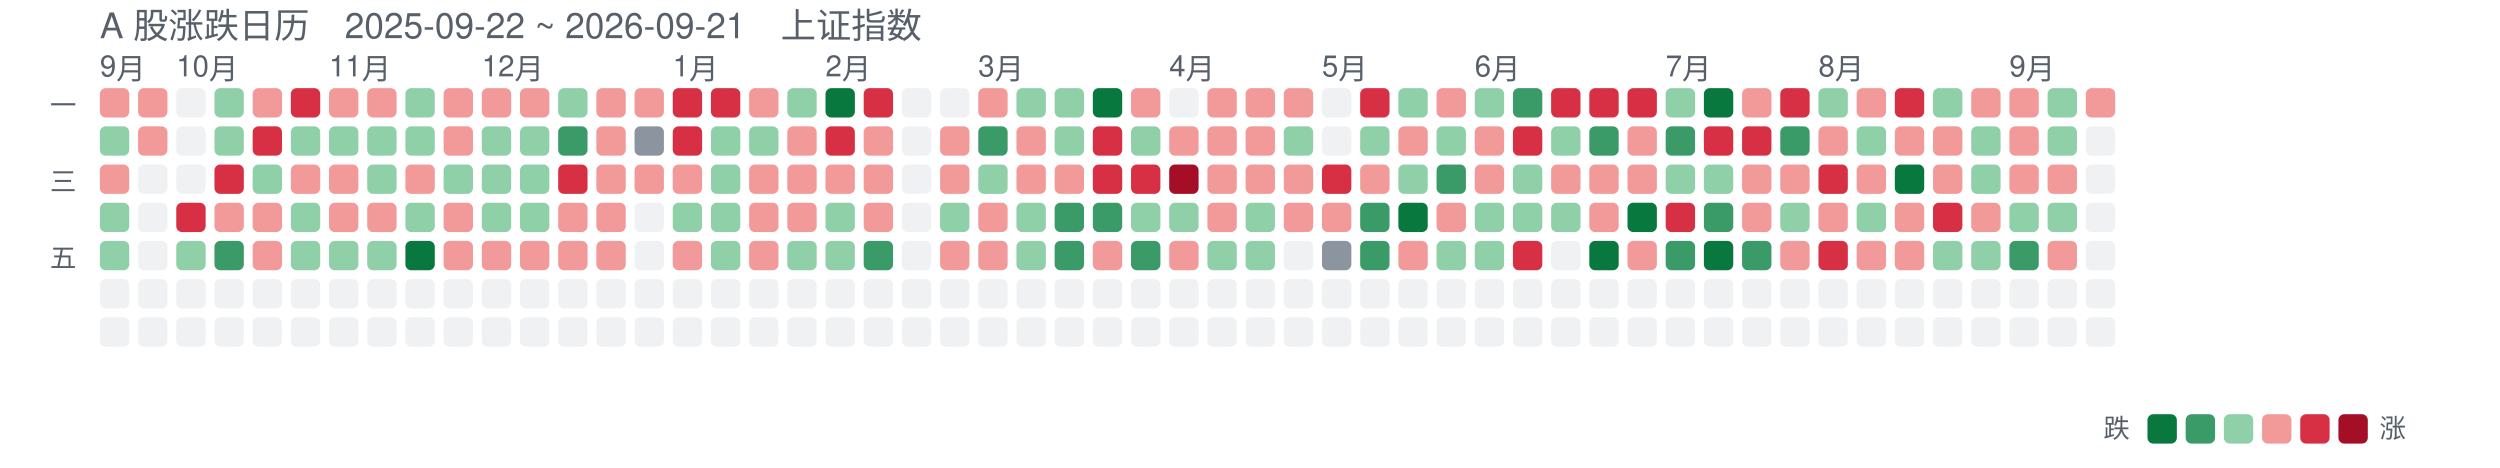
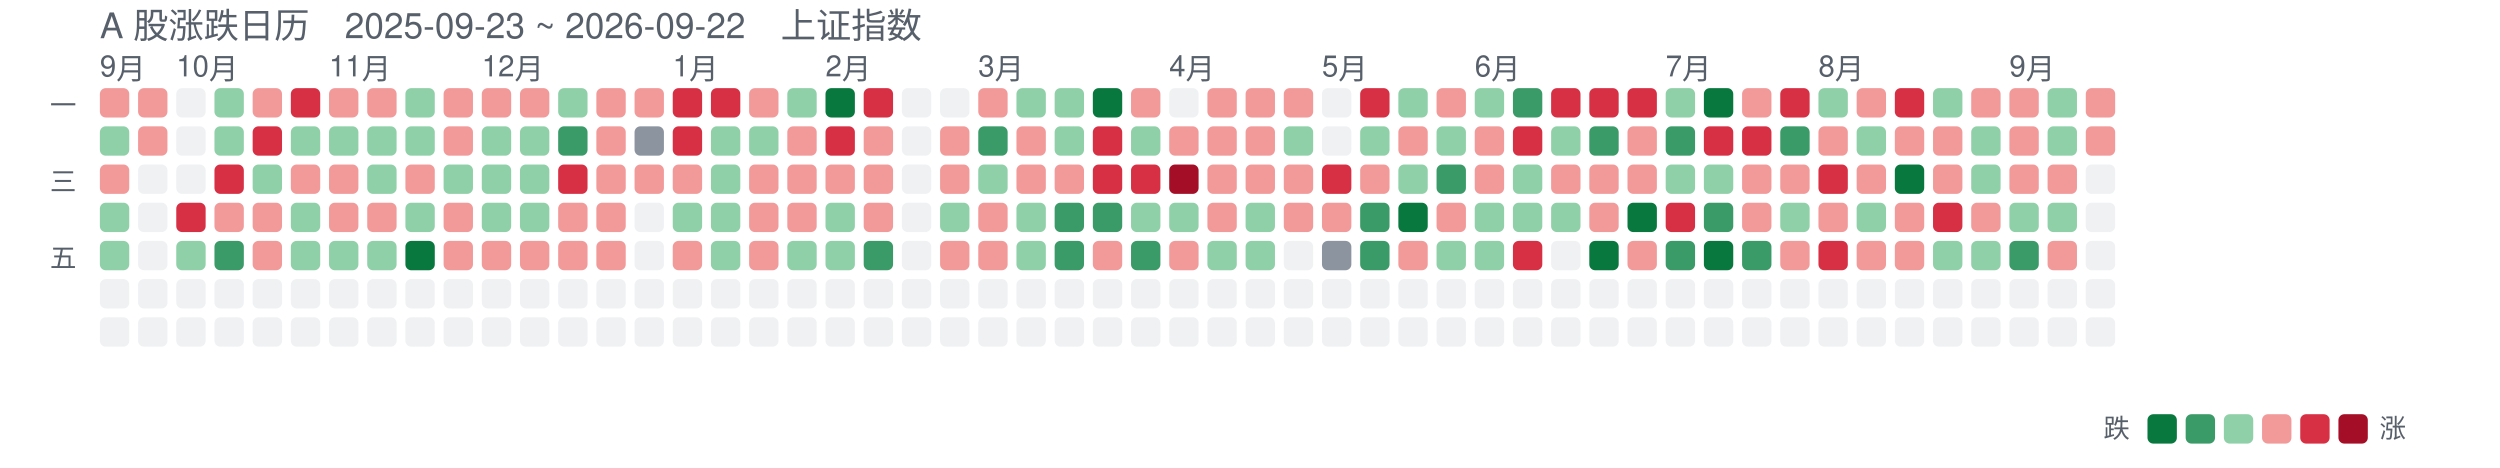
<svg xmlns="http://www.w3.org/2000/svg" width="851" height="159" viewBox="0 0 851 159" font-family="-apple-system,Segoe UI,Helvetica,Arial,sans-serif">
-   <text x="34" y="13" font-size="12" fill="#57606a">A 股涨跌日历　2025-09-22 ~ 2026-09-21　上证指数</text>
+   <text x="34" y="13" font-size="12" fill="#57606a">A 股涨跌日历　2025-09-23 ~ 2026-09-22　上证指数</text>
  <text x="34" y="26" font-size="10" fill="#57606a">9月</text>
  <text x="60" y="26" font-size="10" fill="#57606a">10月</text>
  <text x="112" y="26" font-size="10" fill="#57606a">11月</text>
  <text x="164" y="26" font-size="10" fill="#57606a">12月</text>
  <text x="229" y="26" font-size="10" fill="#57606a">1月</text>
  <text x="281" y="26" font-size="10" fill="#57606a">2月</text>
  <text x="333" y="26" font-size="10" fill="#57606a">3月</text>
  <text x="398" y="26" font-size="10" fill="#57606a">4月</text>
  <text x="450" y="26" font-size="10" fill="#57606a">5月</text>
  <text x="502" y="26" font-size="10" fill="#57606a">6月</text>
  <text x="567" y="26" font-size="10" fill="#57606a">7月</text>
  <text x="619" y="26" font-size="10" fill="#57606a">8月</text>
  <text x="684" y="26" font-size="10" fill="#57606a">9月</text>
  <text x="26" y="39" font-size="9" fill="#57606a" text-anchor="end">一</text>
  <text x="26" y="65" font-size="9" fill="#57606a" text-anchor="end">三</text>
  <text x="26" y="91" font-size="9" fill="#57606a" text-anchor="end">五</text>
  <rect x="34" y="30" width="10" height="10" rx="2" fill="#f29a9a" opacity="1" />
  <rect x="34" y="43" width="10" height="10" rx="2" fill="#8fd0a8" opacity="1" />
  <rect x="34" y="56" width="10" height="10" rx="2" fill="#f29a9a" opacity="1" />
  <rect x="34" y="69" width="10" height="10" rx="2" fill="#8fd0a8" opacity="1" />
  <rect x="34" y="82" width="10" height="10" rx="2" fill="#8fd0a8" opacity="1" />
  <rect x="34" y="95" width="10" height="10" rx="2" fill="#d0d7de" opacity="0.35" />
  <rect x="34" y="108" width="10" height="10" rx="2" fill="#d0d7de" opacity="0.35" />
  <rect x="47" y="30" width="10" height="10" rx="2" fill="#f29a9a" opacity="1" />
  <rect x="47" y="43" width="10" height="10" rx="2" fill="#f29a9a" opacity="1" />
  <rect x="47" y="56" width="10" height="10" rx="2" fill="#d0d7de" opacity="0.35" />
  <rect x="47" y="69" width="10" height="10" rx="2" fill="#d0d7de" opacity="0.35" />
  <rect x="47" y="82" width="10" height="10" rx="2" fill="#d0d7de" opacity="0.35" />
  <rect x="47" y="95" width="10" height="10" rx="2" fill="#d0d7de" opacity="0.35" />
  <rect x="47" y="108" width="10" height="10" rx="2" fill="#d0d7de" opacity="0.35" />
  <rect x="60" y="30" width="10" height="10" rx="2" fill="#d0d7de" opacity="0.35" />
  <rect x="60" y="43" width="10" height="10" rx="2" fill="#d0d7de" opacity="0.35" />
  <rect x="60" y="56" width="10" height="10" rx="2" fill="#d0d7de" opacity="0.35" />
  <rect x="60" y="69" width="10" height="10" rx="2" fill="#d73045" opacity="1" />
  <rect x="60" y="82" width="10" height="10" rx="2" fill="#8fd0a8" opacity="1" />
  <rect x="60" y="95" width="10" height="10" rx="2" fill="#d0d7de" opacity="0.35" />
  <rect x="60" y="108" width="10" height="10" rx="2" fill="#d0d7de" opacity="0.35" />
  <rect x="73" y="30" width="10" height="10" rx="2" fill="#8fd0a8" opacity="1" />
  <rect x="73" y="43" width="10" height="10" rx="2" fill="#8fd0a8" opacity="1" />
  <rect x="73" y="56" width="10" height="10" rx="2" fill="#d73045" opacity="1" />
  <rect x="73" y="69" width="10" height="10" rx="2" fill="#f29a9a" opacity="1" />
  <rect x="73" y="82" width="10" height="10" rx="2" fill="#3b9b68" opacity="1" />
  <rect x="73" y="95" width="10" height="10" rx="2" fill="#d0d7de" opacity="0.35" />
  <rect x="73" y="108" width="10" height="10" rx="2" fill="#d0d7de" opacity="0.35" />
  <rect x="86" y="30" width="10" height="10" rx="2" fill="#f29a9a" opacity="1" />
  <rect x="86" y="43" width="10" height="10" rx="2" fill="#d73045" opacity="1" />
  <rect x="86" y="56" width="10" height="10" rx="2" fill="#8fd0a8" opacity="1" />
  <rect x="86" y="69" width="10" height="10" rx="2" fill="#f29a9a" opacity="1" />
  <rect x="86" y="82" width="10" height="10" rx="2" fill="#f29a9a" opacity="1" />
  <rect x="86" y="95" width="10" height="10" rx="2" fill="#d0d7de" opacity="0.35" />
  <rect x="86" y="108" width="10" height="10" rx="2" fill="#d0d7de" opacity="0.35" />
  <rect x="99" y="30" width="10" height="10" rx="2" fill="#d73045" opacity="1" />
  <rect x="99" y="43" width="10" height="10" rx="2" fill="#8fd0a8" opacity="1" />
  <rect x="99" y="56" width="10" height="10" rx="2" fill="#f29a9a" opacity="1" />
  <rect x="99" y="69" width="10" height="10" rx="2" fill="#8fd0a8" opacity="1" />
  <rect x="99" y="82" width="10" height="10" rx="2" fill="#8fd0a8" opacity="1" />
  <rect x="99" y="95" width="10" height="10" rx="2" fill="#d0d7de" opacity="0.35" />
  <rect x="99" y="108" width="10" height="10" rx="2" fill="#d0d7de" opacity="0.35" />
  <rect x="112" y="30" width="10" height="10" rx="2" fill="#f29a9a" opacity="1" />
  <rect x="112" y="43" width="10" height="10" rx="2" fill="#8fd0a8" opacity="1" />
  <rect x="112" y="56" width="10" height="10" rx="2" fill="#f29a9a" opacity="1" />
  <rect x="112" y="69" width="10" height="10" rx="2" fill="#f29a9a" opacity="1" />
  <rect x="112" y="82" width="10" height="10" rx="2" fill="#8fd0a8" opacity="1" />
  <rect x="112" y="95" width="10" height="10" rx="2" fill="#d0d7de" opacity="0.35" />
  <rect x="112" y="108" width="10" height="10" rx="2" fill="#d0d7de" opacity="0.35" />
  <rect x="125" y="30" width="10" height="10" rx="2" fill="#f29a9a" opacity="1" />
  <rect x="125" y="43" width="10" height="10" rx="2" fill="#8fd0a8" opacity="1" />
  <rect x="125" y="56" width="10" height="10" rx="2" fill="#8fd0a8" opacity="1" />
  <rect x="125" y="69" width="10" height="10" rx="2" fill="#f29a9a" opacity="1" />
  <rect x="125" y="82" width="10" height="10" rx="2" fill="#8fd0a8" opacity="1" />
  <rect x="125" y="95" width="10" height="10" rx="2" fill="#d0d7de" opacity="0.35" />
  <rect x="125" y="108" width="10" height="10" rx="2" fill="#d0d7de" opacity="0.35" />
  <rect x="138" y="30" width="10" height="10" rx="2" fill="#8fd0a8" opacity="1" />
  <rect x="138" y="43" width="10" height="10" rx="2" fill="#8fd0a8" opacity="1" />
  <rect x="138" y="56" width="10" height="10" rx="2" fill="#f29a9a" opacity="1" />
  <rect x="138" y="69" width="10" height="10" rx="2" fill="#8fd0a8" opacity="1" />
  <rect x="138" y="82" width="10" height="10" rx="2" fill="#08783e" opacity="1" />
  <rect x="138" y="95" width="10" height="10" rx="2" fill="#d0d7de" opacity="0.35" />
  <rect x="138" y="108" width="10" height="10" rx="2" fill="#d0d7de" opacity="0.35" />
  <rect x="151" y="30" width="10" height="10" rx="2" fill="#f29a9a" opacity="1" />
  <rect x="151" y="43" width="10" height="10" rx="2" fill="#f29a9a" opacity="1" />
  <rect x="151" y="56" width="10" height="10" rx="2" fill="#8fd0a8" opacity="1" />
  <rect x="151" y="69" width="10" height="10" rx="2" fill="#f29a9a" opacity="1" />
  <rect x="151" y="82" width="10" height="10" rx="2" fill="#f29a9a" opacity="1" />
  <rect x="151" y="95" width="10" height="10" rx="2" fill="#d0d7de" opacity="0.35" />
  <rect x="151" y="108" width="10" height="10" rx="2" fill="#d0d7de" opacity="0.35" />
  <rect x="164" y="30" width="10" height="10" rx="2" fill="#f29a9a" opacity="1" />
  <rect x="164" y="43" width="10" height="10" rx="2" fill="#8fd0a8" opacity="1" />
  <rect x="164" y="56" width="10" height="10" rx="2" fill="#8fd0a8" opacity="1" />
  <rect x="164" y="69" width="10" height="10" rx="2" fill="#8fd0a8" opacity="1" />
  <rect x="164" y="82" width="10" height="10" rx="2" fill="#f29a9a" opacity="1" />
  <rect x="164" y="95" width="10" height="10" rx="2" fill="#d0d7de" opacity="0.35" />
  <rect x="164" y="108" width="10" height="10" rx="2" fill="#d0d7de" opacity="0.35" />
  <rect x="177" y="30" width="10" height="10" rx="2" fill="#f29a9a" opacity="1" />
  <rect x="177" y="43" width="10" height="10" rx="2" fill="#8fd0a8" opacity="1" />
  <rect x="177" y="56" width="10" height="10" rx="2" fill="#8fd0a8" opacity="1" />
  <rect x="177" y="69" width="10" height="10" rx="2" fill="#8fd0a8" opacity="1" />
  <rect x="177" y="82" width="10" height="10" rx="2" fill="#f29a9a" opacity="1" />
  <rect x="177" y="95" width="10" height="10" rx="2" fill="#d0d7de" opacity="0.35" />
  <rect x="177" y="108" width="10" height="10" rx="2" fill="#d0d7de" opacity="0.35" />
  <rect x="190" y="30" width="10" height="10" rx="2" fill="#8fd0a8" opacity="1" />
  <rect x="190" y="43" width="10" height="10" rx="2" fill="#3b9b68" opacity="1" />
  <rect x="190" y="56" width="10" height="10" rx="2" fill="#d73045" opacity="1" />
  <rect x="190" y="69" width="10" height="10" rx="2" fill="#f29a9a" opacity="1" />
  <rect x="190" y="82" width="10" height="10" rx="2" fill="#f29a9a" opacity="1" />
  <rect x="190" y="95" width="10" height="10" rx="2" fill="#d0d7de" opacity="0.35" />
  <rect x="190" y="108" width="10" height="10" rx="2" fill="#d0d7de" opacity="0.35" />
  <rect x="203" y="30" width="10" height="10" rx="2" fill="#f29a9a" opacity="1" />
  <rect x="203" y="43" width="10" height="10" rx="2" fill="#f29a9a" opacity="1" />
  <rect x="203" y="56" width="10" height="10" rx="2" fill="#f29a9a" opacity="1" />
  <rect x="203" y="69" width="10" height="10" rx="2" fill="#f29a9a" opacity="1" />
  <rect x="203" y="82" width="10" height="10" rx="2" fill="#f29a9a" opacity="1" />
  <rect x="203" y="95" width="10" height="10" rx="2" fill="#d0d7de" opacity="0.35" />
  <rect x="203" y="108" width="10" height="10" rx="2" fill="#d0d7de" opacity="0.35" />
  <rect x="216" y="30" width="10" height="10" rx="2" fill="#f29a9a" opacity="1" />
  <rect x="216" y="43" width="10" height="10" rx="2" fill="#8c959f" opacity="1" />
  <rect x="216" y="56" width="10" height="10" rx="2" fill="#f29a9a" opacity="1" />
  <rect x="216" y="69" width="10" height="10" rx="2" fill="#d0d7de" opacity="0.35" />
  <rect x="216" y="82" width="10" height="10" rx="2" fill="#d0d7de" opacity="0.35" />
  <rect x="216" y="95" width="10" height="10" rx="2" fill="#d0d7de" opacity="0.35" />
  <rect x="216" y="108" width="10" height="10" rx="2" fill="#d0d7de" opacity="0.35" />
  <rect x="229" y="30" width="10" height="10" rx="2" fill="#d73045" opacity="1" />
  <rect x="229" y="43" width="10" height="10" rx="2" fill="#d73045" opacity="1" />
  <rect x="229" y="56" width="10" height="10" rx="2" fill="#f29a9a" opacity="1" />
  <rect x="229" y="69" width="10" height="10" rx="2" fill="#8fd0a8" opacity="1" />
  <rect x="229" y="82" width="10" height="10" rx="2" fill="#f29a9a" opacity="1" />
  <rect x="229" y="95" width="10" height="10" rx="2" fill="#d0d7de" opacity="0.35" />
  <rect x="229" y="108" width="10" height="10" rx="2" fill="#d0d7de" opacity="0.35" />
  <rect x="242" y="30" width="10" height="10" rx="2" fill="#d73045" opacity="1" />
  <rect x="242" y="43" width="10" height="10" rx="2" fill="#8fd0a8" opacity="1" />
  <rect x="242" y="56" width="10" height="10" rx="2" fill="#8fd0a8" opacity="1" />
  <rect x="242" y="69" width="10" height="10" rx="2" fill="#8fd0a8" opacity="1" />
  <rect x="242" y="82" width="10" height="10" rx="2" fill="#8fd0a8" opacity="1" />
  <rect x="242" y="95" width="10" height="10" rx="2" fill="#d0d7de" opacity="0.35" />
  <rect x="242" y="108" width="10" height="10" rx="2" fill="#d0d7de" opacity="0.35" />
  <rect x="255" y="30" width="10" height="10" rx="2" fill="#f29a9a" opacity="1" />
  <rect x="255" y="43" width="10" height="10" rx="2" fill="#8fd0a8" opacity="1" />
  <rect x="255" y="56" width="10" height="10" rx="2" fill="#f29a9a" opacity="1" />
  <rect x="255" y="69" width="10" height="10" rx="2" fill="#f29a9a" opacity="1" />
  <rect x="255" y="82" width="10" height="10" rx="2" fill="#f29a9a" opacity="1" />
  <rect x="255" y="95" width="10" height="10" rx="2" fill="#d0d7de" opacity="0.35" />
  <rect x="255" y="108" width="10" height="10" rx="2" fill="#d0d7de" opacity="0.35" />
  <rect x="268" y="30" width="10" height="10" rx="2" fill="#8fd0a8" opacity="1" />
  <rect x="268" y="43" width="10" height="10" rx="2" fill="#f29a9a" opacity="1" />
  <rect x="268" y="56" width="10" height="10" rx="2" fill="#f29a9a" opacity="1" />
  <rect x="268" y="69" width="10" height="10" rx="2" fill="#f29a9a" opacity="1" />
  <rect x="268" y="82" width="10" height="10" rx="2" fill="#8fd0a8" opacity="1" />
  <rect x="268" y="95" width="10" height="10" rx="2" fill="#d0d7de" opacity="0.35" />
  <rect x="268" y="108" width="10" height="10" rx="2" fill="#d0d7de" opacity="0.35" />
  <rect x="281" y="30" width="10" height="10" rx="2" fill="#08783e" opacity="1" />
  <rect x="281" y="43" width="10" height="10" rx="2" fill="#d73045" opacity="1" />
  <rect x="281" y="56" width="10" height="10" rx="2" fill="#f29a9a" opacity="1" />
  <rect x="281" y="69" width="10" height="10" rx="2" fill="#8fd0a8" opacity="1" />
  <rect x="281" y="82" width="10" height="10" rx="2" fill="#8fd0a8" opacity="1" />
  <rect x="281" y="95" width="10" height="10" rx="2" fill="#d0d7de" opacity="0.35" />
  <rect x="281" y="108" width="10" height="10" rx="2" fill="#d0d7de" opacity="0.35" />
  <rect x="294" y="30" width="10" height="10" rx="2" fill="#d73045" opacity="1" />
  <rect x="294" y="43" width="10" height="10" rx="2" fill="#f29a9a" opacity="1" />
  <rect x="294" y="56" width="10" height="10" rx="2" fill="#f29a9a" opacity="1" />
  <rect x="294" y="69" width="10" height="10" rx="2" fill="#f29a9a" opacity="1" />
  <rect x="294" y="82" width="10" height="10" rx="2" fill="#3b9b68" opacity="1" />
  <rect x="294" y="95" width="10" height="10" rx="2" fill="#d0d7de" opacity="0.35" />
  <rect x="294" y="108" width="10" height="10" rx="2" fill="#d0d7de" opacity="0.35" />
  <rect x="307" y="30" width="10" height="10" rx="2" fill="#d0d7de" opacity="0.35" />
  <rect x="307" y="43" width="10" height="10" rx="2" fill="#d0d7de" opacity="0.35" />
  <rect x="307" y="56" width="10" height="10" rx="2" fill="#d0d7de" opacity="0.35" />
  <rect x="307" y="69" width="10" height="10" rx="2" fill="#d0d7de" opacity="0.35" />
  <rect x="307" y="82" width="10" height="10" rx="2" fill="#d0d7de" opacity="0.35" />
  <rect x="307" y="95" width="10" height="10" rx="2" fill="#d0d7de" opacity="0.35" />
  <rect x="307" y="108" width="10" height="10" rx="2" fill="#d0d7de" opacity="0.35" />
  <rect x="320" y="30" width="10" height="10" rx="2" fill="#d0d7de" opacity="0.35" />
  <rect x="320" y="43" width="10" height="10" rx="2" fill="#f29a9a" opacity="1" />
  <rect x="320" y="56" width="10" height="10" rx="2" fill="#f29a9a" opacity="1" />
  <rect x="320" y="69" width="10" height="10" rx="2" fill="#8fd0a8" opacity="1" />
  <rect x="320" y="82" width="10" height="10" rx="2" fill="#f29a9a" opacity="1" />
  <rect x="320" y="95" width="10" height="10" rx="2" fill="#d0d7de" opacity="0.35" />
  <rect x="320" y="108" width="10" height="10" rx="2" fill="#d0d7de" opacity="0.35" />
  <rect x="333" y="30" width="10" height="10" rx="2" fill="#f29a9a" opacity="1" />
  <rect x="333" y="43" width="10" height="10" rx="2" fill="#3b9b68" opacity="1" />
  <rect x="333" y="56" width="10" height="10" rx="2" fill="#8fd0a8" opacity="1" />
  <rect x="333" y="69" width="10" height="10" rx="2" fill="#f29a9a" opacity="1" />
  <rect x="333" y="82" width="10" height="10" rx="2" fill="#f29a9a" opacity="1" />
  <rect x="333" y="95" width="10" height="10" rx="2" fill="#d0d7de" opacity="0.35" />
  <rect x="333" y="108" width="10" height="10" rx="2" fill="#d0d7de" opacity="0.35" />
  <rect x="346" y="30" width="10" height="10" rx="2" fill="#8fd0a8" opacity="1" />
  <rect x="346" y="43" width="10" height="10" rx="2" fill="#f29a9a" opacity="1" />
  <rect x="346" y="56" width="10" height="10" rx="2" fill="#f29a9a" opacity="1" />
  <rect x="346" y="69" width="10" height="10" rx="2" fill="#8fd0a8" opacity="1" />
  <rect x="346" y="82" width="10" height="10" rx="2" fill="#8fd0a8" opacity="1" />
  <rect x="346" y="95" width="10" height="10" rx="2" fill="#d0d7de" opacity="0.35" />
  <rect x="346" y="108" width="10" height="10" rx="2" fill="#d0d7de" opacity="0.35" />
  <rect x="359" y="30" width="10" height="10" rx="2" fill="#8fd0a8" opacity="1" />
  <rect x="359" y="43" width="10" height="10" rx="2" fill="#8fd0a8" opacity="1" />
  <rect x="359" y="56" width="10" height="10" rx="2" fill="#f29a9a" opacity="1" />
  <rect x="359" y="69" width="10" height="10" rx="2" fill="#3b9b68" opacity="1" />
  <rect x="359" y="82" width="10" height="10" rx="2" fill="#3b9b68" opacity="1" />
  <rect x="359" y="95" width="10" height="10" rx="2" fill="#d0d7de" opacity="0.35" />
  <rect x="359" y="108" width="10" height="10" rx="2" fill="#d0d7de" opacity="0.35" />
  <rect x="372" y="30" width="10" height="10" rx="2" fill="#08783e" opacity="1" />
  <rect x="372" y="43" width="10" height="10" rx="2" fill="#d73045" opacity="1" />
  <rect x="372" y="56" width="10" height="10" rx="2" fill="#d73045" opacity="1" />
  <rect x="372" y="69" width="10" height="10" rx="2" fill="#3b9b68" opacity="1" />
  <rect x="372" y="82" width="10" height="10" rx="2" fill="#f29a9a" opacity="1" />
  <rect x="372" y="95" width="10" height="10" rx="2" fill="#d0d7de" opacity="0.35" />
  <rect x="372" y="108" width="10" height="10" rx="2" fill="#d0d7de" opacity="0.35" />
  <rect x="385" y="30" width="10" height="10" rx="2" fill="#f29a9a" opacity="1" />
  <rect x="385" y="43" width="10" height="10" rx="2" fill="#8fd0a8" opacity="1" />
  <rect x="385" y="56" width="10" height="10" rx="2" fill="#d73045" opacity="1" />
  <rect x="385" y="69" width="10" height="10" rx="2" fill="#8fd0a8" opacity="1" />
  <rect x="385" y="82" width="10" height="10" rx="2" fill="#3b9b68" opacity="1" />
  <rect x="385" y="95" width="10" height="10" rx="2" fill="#d0d7de" opacity="0.35" />
  <rect x="385" y="108" width="10" height="10" rx="2" fill="#d0d7de" opacity="0.35" />
  <rect x="398" y="30" width="10" height="10" rx="2" fill="#d0d7de" opacity="0.35" />
  <rect x="398" y="43" width="10" height="10" rx="2" fill="#f29a9a" opacity="1" />
  <rect x="398" y="56" width="10" height="10" rx="2" fill="#a40e26" opacity="1" />
  <rect x="398" y="69" width="10" height="10" rx="2" fill="#8fd0a8" opacity="1" />
  <rect x="398" y="82" width="10" height="10" rx="2" fill="#f29a9a" opacity="1" />
  <rect x="398" y="95" width="10" height="10" rx="2" fill="#d0d7de" opacity="0.35" />
  <rect x="398" y="108" width="10" height="10" rx="2" fill="#d0d7de" opacity="0.35" />
  <rect x="411" y="30" width="10" height="10" rx="2" fill="#f29a9a" opacity="1" />
  <rect x="411" y="43" width="10" height="10" rx="2" fill="#f29a9a" opacity="1" />
  <rect x="411" y="56" width="10" height="10" rx="2" fill="#f29a9a" opacity="1" />
  <rect x="411" y="69" width="10" height="10" rx="2" fill="#f29a9a" opacity="1" />
  <rect x="411" y="82" width="10" height="10" rx="2" fill="#8fd0a8" opacity="1" />
  <rect x="411" y="95" width="10" height="10" rx="2" fill="#d0d7de" opacity="0.35" />
  <rect x="411" y="108" width="10" height="10" rx="2" fill="#d0d7de" opacity="0.35" />
  <rect x="424" y="30" width="10" height="10" rx="2" fill="#f29a9a" opacity="1" />
  <rect x="424" y="43" width="10" height="10" rx="2" fill="#f29a9a" opacity="1" />
  <rect x="424" y="56" width="10" height="10" rx="2" fill="#f29a9a" opacity="1" />
  <rect x="424" y="69" width="10" height="10" rx="2" fill="#8fd0a8" opacity="1" />
  <rect x="424" y="82" width="10" height="10" rx="2" fill="#8fd0a8" opacity="1" />
  <rect x="424" y="95" width="10" height="10" rx="2" fill="#d0d7de" opacity="0.35" />
  <rect x="424" y="108" width="10" height="10" rx="2" fill="#d0d7de" opacity="0.35" />
  <rect x="437" y="30" width="10" height="10" rx="2" fill="#f29a9a" opacity="1" />
  <rect x="437" y="43" width="10" height="10" rx="2" fill="#8fd0a8" opacity="1" />
  <rect x="437" y="56" width="10" height="10" rx="2" fill="#f29a9a" opacity="1" />
  <rect x="437" y="69" width="10" height="10" rx="2" fill="#f29a9a" opacity="1" />
  <rect x="437" y="82" width="10" height="10" rx="2" fill="#d0d7de" opacity="0.35" />
  <rect x="437" y="95" width="10" height="10" rx="2" fill="#d0d7de" opacity="0.35" />
  <rect x="437" y="108" width="10" height="10" rx="2" fill="#d0d7de" opacity="0.35" />
  <rect x="450" y="30" width="10" height="10" rx="2" fill="#d0d7de" opacity="0.35" />
  <rect x="450" y="43" width="10" height="10" rx="2" fill="#d0d7de" opacity="0.35" />
  <rect x="450" y="56" width="10" height="10" rx="2" fill="#d73045" opacity="1" />
  <rect x="450" y="69" width="10" height="10" rx="2" fill="#f29a9a" opacity="1" />
  <rect x="450" y="82" width="10" height="10" rx="2" fill="#8c959f" opacity="1" />
  <rect x="450" y="95" width="10" height="10" rx="2" fill="#d0d7de" opacity="0.35" />
  <rect x="450" y="108" width="10" height="10" rx="2" fill="#d0d7de" opacity="0.35" />
  <rect x="463" y="30" width="10" height="10" rx="2" fill="#d73045" opacity="1" />
  <rect x="463" y="43" width="10" height="10" rx="2" fill="#8fd0a8" opacity="1" />
  <rect x="463" y="56" width="10" height="10" rx="2" fill="#f29a9a" opacity="1" />
  <rect x="463" y="69" width="10" height="10" rx="2" fill="#3b9b68" opacity="1" />
  <rect x="463" y="82" width="10" height="10" rx="2" fill="#3b9b68" opacity="1" />
  <rect x="463" y="95" width="10" height="10" rx="2" fill="#d0d7de" opacity="0.35" />
  <rect x="463" y="108" width="10" height="10" rx="2" fill="#d0d7de" opacity="0.35" />
  <rect x="476" y="30" width="10" height="10" rx="2" fill="#8fd0a8" opacity="1" />
  <rect x="476" y="43" width="10" height="10" rx="2" fill="#f29a9a" opacity="1" />
  <rect x="476" y="56" width="10" height="10" rx="2" fill="#8fd0a8" opacity="1" />
  <rect x="476" y="69" width="10" height="10" rx="2" fill="#08783e" opacity="1" />
  <rect x="476" y="82" width="10" height="10" rx="2" fill="#f29a9a" opacity="1" />
  <rect x="476" y="95" width="10" height="10" rx="2" fill="#d0d7de" opacity="0.35" />
  <rect x="476" y="108" width="10" height="10" rx="2" fill="#d0d7de" opacity="0.35" />
  <rect x="489" y="30" width="10" height="10" rx="2" fill="#f29a9a" opacity="1" />
  <rect x="489" y="43" width="10" height="10" rx="2" fill="#8fd0a8" opacity="1" />
  <rect x="489" y="56" width="10" height="10" rx="2" fill="#3b9b68" opacity="1" />
  <rect x="489" y="69" width="10" height="10" rx="2" fill="#f29a9a" opacity="1" />
  <rect x="489" y="82" width="10" height="10" rx="2" fill="#8fd0a8" opacity="1" />
  <rect x="489" y="95" width="10" height="10" rx="2" fill="#d0d7de" opacity="0.35" />
  <rect x="489" y="108" width="10" height="10" rx="2" fill="#d0d7de" opacity="0.35" />
  <rect x="502" y="30" width="10" height="10" rx="2" fill="#8fd0a8" opacity="1" />
  <rect x="502" y="43" width="10" height="10" rx="2" fill="#f29a9a" opacity="1" />
  <rect x="502" y="56" width="10" height="10" rx="2" fill="#f29a9a" opacity="1" />
  <rect x="502" y="69" width="10" height="10" rx="2" fill="#8fd0a8" opacity="1" />
  <rect x="502" y="82" width="10" height="10" rx="2" fill="#8fd0a8" opacity="1" />
  <rect x="502" y="95" width="10" height="10" rx="2" fill="#d0d7de" opacity="0.35" />
  <rect x="502" y="108" width="10" height="10" rx="2" fill="#d0d7de" opacity="0.35" />
  <rect x="515" y="30" width="10" height="10" rx="2" fill="#3b9b68" opacity="1" />
  <rect x="515" y="43" width="10" height="10" rx="2" fill="#d73045" opacity="1" />
  <rect x="515" y="56" width="10" height="10" rx="2" fill="#8fd0a8" opacity="1" />
  <rect x="515" y="69" width="10" height="10" rx="2" fill="#8fd0a8" opacity="1" />
  <rect x="515" y="82" width="10" height="10" rx="2" fill="#d73045" opacity="1" />
  <rect x="515" y="95" width="10" height="10" rx="2" fill="#d0d7de" opacity="0.35" />
  <rect x="515" y="108" width="10" height="10" rx="2" fill="#d0d7de" opacity="0.35" />
  <rect x="528" y="30" width="10" height="10" rx="2" fill="#d73045" opacity="1" />
  <rect x="528" y="43" width="10" height="10" rx="2" fill="#8fd0a8" opacity="1" />
  <rect x="528" y="56" width="10" height="10" rx="2" fill="#f29a9a" opacity="1" />
  <rect x="528" y="69" width="10" height="10" rx="2" fill="#8fd0a8" opacity="1" />
  <rect x="528" y="82" width="10" height="10" rx="2" fill="#d0d7de" opacity="0.35" />
  <rect x="528" y="95" width="10" height="10" rx="2" fill="#d0d7de" opacity="0.35" />
  <rect x="528" y="108" width="10" height="10" rx="2" fill="#d0d7de" opacity="0.35" />
  <rect x="541" y="30" width="10" height="10" rx="2" fill="#d73045" opacity="1" />
  <rect x="541" y="43" width="10" height="10" rx="2" fill="#3b9b68" opacity="1" />
  <rect x="541" y="56" width="10" height="10" rx="2" fill="#f29a9a" opacity="1" />
  <rect x="541" y="69" width="10" height="10" rx="2" fill="#f29a9a" opacity="1" />
  <rect x="541" y="82" width="10" height="10" rx="2" fill="#08783e" opacity="1" />
  <rect x="541" y="95" width="10" height="10" rx="2" fill="#d0d7de" opacity="0.35" />
  <rect x="541" y="108" width="10" height="10" rx="2" fill="#d0d7de" opacity="0.35" />
  <rect x="554" y="30" width="10" height="10" rx="2" fill="#d73045" opacity="1" />
  <rect x="554" y="43" width="10" height="10" rx="2" fill="#f29a9a" opacity="1" />
  <rect x="554" y="56" width="10" height="10" rx="2" fill="#f29a9a" opacity="1" />
  <rect x="554" y="69" width="10" height="10" rx="2" fill="#08783e" opacity="1" />
  <rect x="554" y="82" width="10" height="10" rx="2" fill="#f29a9a" opacity="1" />
  <rect x="554" y="95" width="10" height="10" rx="2" fill="#d0d7de" opacity="0.35" />
  <rect x="554" y="108" width="10" height="10" rx="2" fill="#d0d7de" opacity="0.35" />
  <rect x="567" y="30" width="10" height="10" rx="2" fill="#8fd0a8" opacity="1" />
  <rect x="567" y="43" width="10" height="10" rx="2" fill="#3b9b68" opacity="1" />
  <rect x="567" y="56" width="10" height="10" rx="2" fill="#8fd0a8" opacity="1" />
  <rect x="567" y="69" width="10" height="10" rx="2" fill="#d73045" opacity="1" />
  <rect x="567" y="82" width="10" height="10" rx="2" fill="#3b9b68" opacity="1" />
  <rect x="567" y="95" width="10" height="10" rx="2" fill="#d0d7de" opacity="0.35" />
  <rect x="567" y="108" width="10" height="10" rx="2" fill="#d0d7de" opacity="0.35" />
  <rect x="580" y="30" width="10" height="10" rx="2" fill="#08783e" opacity="1" />
  <rect x="580" y="43" width="10" height="10" rx="2" fill="#d73045" opacity="1" />
  <rect x="580" y="56" width="10" height="10" rx="2" fill="#8fd0a8" opacity="1" />
  <rect x="580" y="69" width="10" height="10" rx="2" fill="#3b9b68" opacity="1" />
  <rect x="580" y="82" width="10" height="10" rx="2" fill="#08783e" opacity="1" />
  <rect x="580" y="95" width="10" height="10" rx="2" fill="#d0d7de" opacity="0.35" />
  <rect x="580" y="108" width="10" height="10" rx="2" fill="#d0d7de" opacity="0.35" />
  <rect x="593" y="30" width="10" height="10" rx="2" fill="#f29a9a" opacity="1" />
  <rect x="593" y="43" width="10" height="10" rx="2" fill="#d73045" opacity="1" />
  <rect x="593" y="56" width="10" height="10" rx="2" fill="#f29a9a" opacity="1" />
  <rect x="593" y="69" width="10" height="10" rx="2" fill="#f29a9a" opacity="1" />
  <rect x="593" y="82" width="10" height="10" rx="2" fill="#3b9b68" opacity="1" />
  <rect x="593" y="95" width="10" height="10" rx="2" fill="#d0d7de" opacity="0.35" />
  <rect x="593" y="108" width="10" height="10" rx="2" fill="#d0d7de" opacity="0.35" />
  <rect x="606" y="30" width="10" height="10" rx="2" fill="#d73045" opacity="1" />
  <rect x="606" y="43" width="10" height="10" rx="2" fill="#3b9b68" opacity="1" />
  <rect x="606" y="56" width="10" height="10" rx="2" fill="#f29a9a" opacity="1" />
  <rect x="606" y="69" width="10" height="10" rx="2" fill="#8fd0a8" opacity="1" />
  <rect x="606" y="82" width="10" height="10" rx="2" fill="#f29a9a" opacity="1" />
  <rect x="606" y="95" width="10" height="10" rx="2" fill="#d0d7de" opacity="0.35" />
  <rect x="606" y="108" width="10" height="10" rx="2" fill="#d0d7de" opacity="0.35" />
  <rect x="619" y="30" width="10" height="10" rx="2" fill="#8fd0a8" opacity="1" />
  <rect x="619" y="43" width="10" height="10" rx="2" fill="#f29a9a" opacity="1" />
  <rect x="619" y="56" width="10" height="10" rx="2" fill="#d73045" opacity="1" />
  <rect x="619" y="69" width="10" height="10" rx="2" fill="#f29a9a" opacity="1" />
  <rect x="619" y="82" width="10" height="10" rx="2" fill="#d73045" opacity="1" />
  <rect x="619" y="95" width="10" height="10" rx="2" fill="#d0d7de" opacity="0.35" />
  <rect x="619" y="108" width="10" height="10" rx="2" fill="#d0d7de" opacity="0.35" />
  <rect x="632" y="30" width="10" height="10" rx="2" fill="#f29a9a" opacity="1" />
  <rect x="632" y="43" width="10" height="10" rx="2" fill="#8fd0a8" opacity="1" />
  <rect x="632" y="56" width="10" height="10" rx="2" fill="#f29a9a" opacity="1" />
  <rect x="632" y="69" width="10" height="10" rx="2" fill="#8fd0a8" opacity="1" />
  <rect x="632" y="82" width="10" height="10" rx="2" fill="#f29a9a" opacity="1" />
  <rect x="632" y="95" width="10" height="10" rx="2" fill="#d0d7de" opacity="0.35" />
  <rect x="632" y="108" width="10" height="10" rx="2" fill="#d0d7de" opacity="0.35" />
  <rect x="645" y="30" width="10" height="10" rx="2" fill="#d73045" opacity="1" />
  <rect x="645" y="43" width="10" height="10" rx="2" fill="#f29a9a" opacity="1" />
  <rect x="645" y="56" width="10" height="10" rx="2" fill="#08783e" opacity="1" />
  <rect x="645" y="69" width="10" height="10" rx="2" fill="#f29a9a" opacity="1" />
  <rect x="645" y="82" width="10" height="10" rx="2" fill="#f29a9a" opacity="1" />
  <rect x="645" y="95" width="10" height="10" rx="2" fill="#d0d7de" opacity="0.35" />
  <rect x="645" y="108" width="10" height="10" rx="2" fill="#d0d7de" opacity="0.35" />
  <rect x="658" y="30" width="10" height="10" rx="2" fill="#8fd0a8" opacity="1" />
  <rect x="658" y="43" width="10" height="10" rx="2" fill="#f29a9a" opacity="1" />
  <rect x="658" y="56" width="10" height="10" rx="2" fill="#f29a9a" opacity="1" />
  <rect x="658" y="69" width="10" height="10" rx="2" fill="#d73045" opacity="1" />
  <rect x="658" y="82" width="10" height="10" rx="2" fill="#8fd0a8" opacity="1" />
  <rect x="658" y="95" width="10" height="10" rx="2" fill="#d0d7de" opacity="0.35" />
  <rect x="658" y="108" width="10" height="10" rx="2" fill="#d0d7de" opacity="0.35" />
  <rect x="671" y="30" width="10" height="10" rx="2" fill="#f29a9a" opacity="1" />
  <rect x="671" y="43" width="10" height="10" rx="2" fill="#8fd0a8" opacity="1" />
  <rect x="671" y="56" width="10" height="10" rx="2" fill="#8fd0a8" opacity="1" />
  <rect x="671" y="69" width="10" height="10" rx="2" fill="#f29a9a" opacity="1" />
  <rect x="671" y="82" width="10" height="10" rx="2" fill="#8fd0a8" opacity="1" />
  <rect x="671" y="95" width="10" height="10" rx="2" fill="#d0d7de" opacity="0.35" />
  <rect x="671" y="108" width="10" height="10" rx="2" fill="#d0d7de" opacity="0.35" />
  <rect x="684" y="30" width="10" height="10" rx="2" fill="#f29a9a" opacity="1" />
  <rect x="684" y="43" width="10" height="10" rx="2" fill="#f29a9a" opacity="1" />
  <rect x="684" y="56" width="10" height="10" rx="2" fill="#f29a9a" opacity="1" />
  <rect x="684" y="69" width="10" height="10" rx="2" fill="#8fd0a8" opacity="1" />
  <rect x="684" y="82" width="10" height="10" rx="2" fill="#3b9b68" opacity="1" />
  <rect x="684" y="95" width="10" height="10" rx="2" fill="#d0d7de" opacity="0.35" />
  <rect x="684" y="108" width="10" height="10" rx="2" fill="#d0d7de" opacity="0.35" />
  <rect x="697" y="30" width="10" height="10" rx="2" fill="#8fd0a8" opacity="1" />
  <rect x="697" y="43" width="10" height="10" rx="2" fill="#8fd0a8" opacity="1" />
  <rect x="697" y="56" width="10" height="10" rx="2" fill="#f29a9a" opacity="1" />
  <rect x="697" y="69" width="10" height="10" rx="2" fill="#8fd0a8" opacity="1" />
  <rect x="697" y="82" width="10" height="10" rx="2" fill="#f29a9a" opacity="1" />
  <rect x="697" y="95" width="10" height="10" rx="2" fill="#d0d7de" opacity="0.35" />
  <rect x="697" y="108" width="10" height="10" rx="2" fill="#d0d7de" opacity="0.35" />
  <rect x="710" y="30" width="10" height="10" rx="2" fill="#f29a9a" opacity="1" />
-   <rect x="710" y="43" width="10" height="10" rx="2" fill="#d0d7de" opacity="0.35" />
+   <rect x="710" y="43" width="10" height="10" rx="2" fill="#f29a9a" opacity="1" />
  <rect x="710" y="56" width="10" height="10" rx="2" fill="#d0d7de" opacity="0.35" />
  <rect x="710" y="69" width="10" height="10" rx="2" fill="#d0d7de" opacity="0.35" />
  <rect x="710" y="82" width="10" height="10" rx="2" fill="#d0d7de" opacity="0.35" />
  <rect x="710" y="95" width="10" height="10" rx="2" fill="#d0d7de" opacity="0.35" />
  <rect x="710" y="108" width="10" height="10" rx="2" fill="#d0d7de" opacity="0.35" />
  <text x="725" y="149" font-size="9" fill="#57606a" text-anchor="end">跌</text>
  <rect x="731" y="141" width="10" height="10" rx="2" fill="#08783e" />
  <rect x="744" y="141" width="10" height="10" rx="2" fill="#3b9b68" />
  <rect x="757" y="141" width="10" height="10" rx="2" fill="#8fd0a8" />
  <rect x="770" y="141" width="10" height="10" rx="2" fill="#f29a9a" />
  <rect x="783" y="141" width="10" height="10" rx="2" fill="#d73045" />
  <rect x="796" y="141" width="10" height="10" rx="2" fill="#a40e26" />
  <text x="810" y="149" font-size="9" fill="#57606a">涨</text>
</svg>
